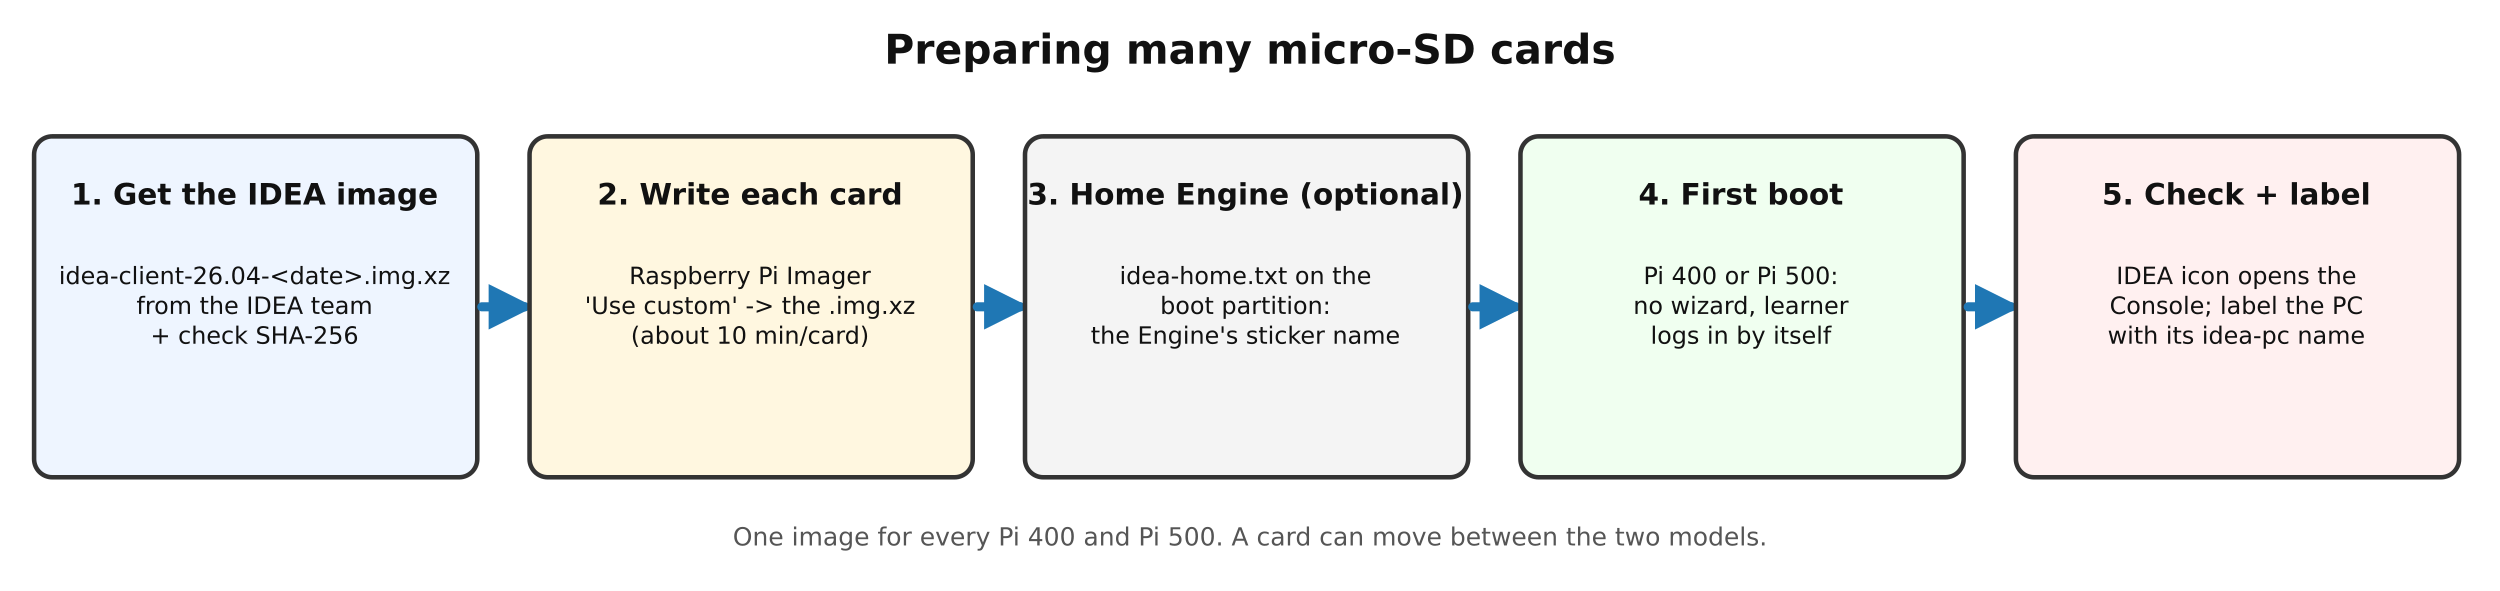
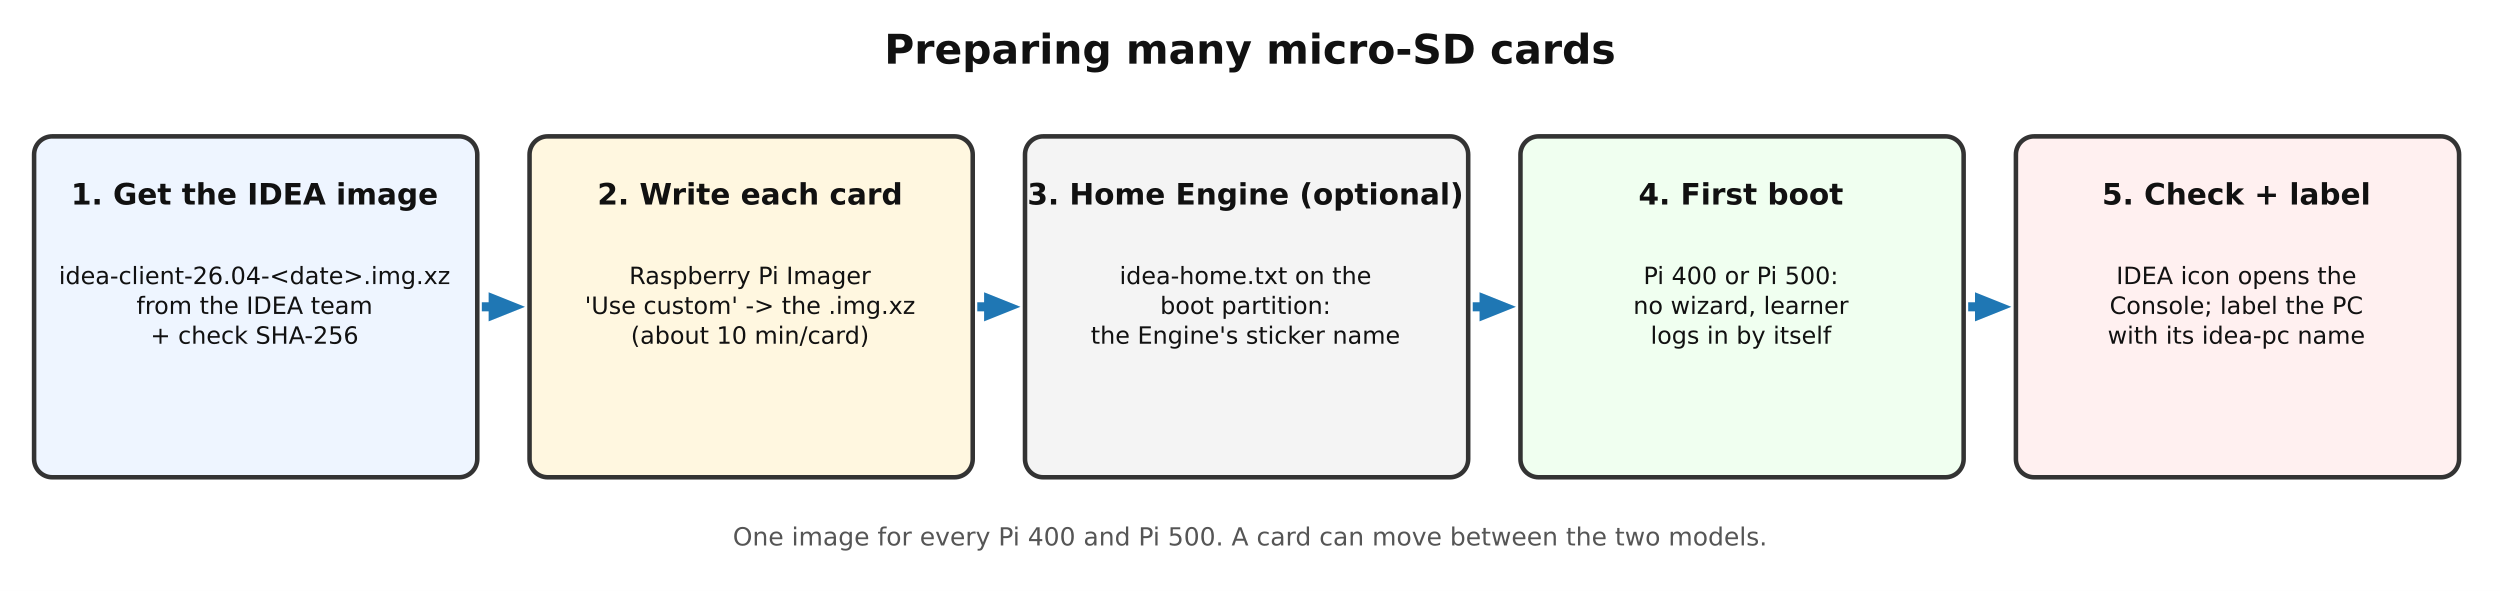
<svg xmlns="http://www.w3.org/2000/svg" width="1100" height="260" viewBox="0 0 1100 260">
-   <defs>
-     <marker id="ah-1f77b4" viewBox="0 0 10 10" refX="8" refY="5" markerWidth="5" markerHeight="5" orient="auto-start-reverse">
-       <path d="M0,0 L10,5 L0,10 z" fill="#1f77b4" />
-     </marker>
-     <marker id="as-1f77b4" viewBox="0 0 10 10" refX="2" refY="5" markerWidth="5" markerHeight="5" orient="auto-start-reverse">
-       <path d="M0,0 L10,5 L0,10 z" fill="#1f77b4" />
-     </marker>
-   </defs>
+   <defs />
  <rect width="100%" height="100%" fill="#ffffff" />
  <text x="550" y="28.0" font-family="DejaVu Sans, Arial, sans-serif" font-size="18" font-weight="bold" text-anchor="middle" fill="#111">Preparing many micro-SD cards</text>
  <rect x="15" y="60" width="195" height="150" rx="8" fill="#eef5ff" stroke="#333" stroke-width="2" />
  <text x="112" y="90.0" font-family="DejaVu Sans, Arial, sans-serif" font-size="13" font-weight="bold" text-anchor="middle" fill="#111">1. Get the IDEA image</text>
  <text x="112" y="125.0" font-family="DejaVu Sans, Arial, sans-serif" font-size="10.5" font-weight="normal" text-anchor="middle" fill="#111">idea-client-26.04-&lt;date&gt;.img.xz</text>
  <text x="112" y="138.125" font-family="DejaVu Sans, Arial, sans-serif" font-size="10.5" font-weight="normal" text-anchor="middle" fill="#111">from the IDEA team</text>
  <text x="112" y="151.25" font-family="DejaVu Sans, Arial, sans-serif" font-size="10.5" font-weight="normal" text-anchor="middle" fill="#111">+ check SHA-256</text>
-   <polyline points="212,135 231,135" fill="none" stroke="#1f77b4" stroke-width="4" stroke-linejoin="round" stroke-linecap="round" marker-end="url(#ah-1f77b4)" />
+   <polyline points="212,135 216.6,135.0" fill="none" stroke="#1f77b4" stroke-width="4" stroke-linejoin="round" stroke-linecap="butt" />
+   <polygon points="231,135 215.0,141.4 215.0,128.6" fill="#1f77b4" />
  <rect x="233" y="60" width="195" height="150" rx="8" fill="#fff7e0" stroke="#333" stroke-width="2" />
  <text x="330" y="90.0" font-family="DejaVu Sans, Arial, sans-serif" font-size="13" font-weight="bold" text-anchor="middle" fill="#111">2. Write each card</text>
  <text x="330" y="125.0" font-family="DejaVu Sans, Arial, sans-serif" font-size="10.5" font-weight="normal" text-anchor="middle" fill="#111">Raspberry Pi Imager</text>
  <text x="330" y="138.125" font-family="DejaVu Sans, Arial, sans-serif" font-size="10.5" font-weight="normal" text-anchor="middle" fill="#111">'Use custom' -&gt; the .img.xz</text>
  <text x="330" y="151.25" font-family="DejaVu Sans, Arial, sans-serif" font-size="10.5" font-weight="normal" text-anchor="middle" fill="#111">(about 10 min/card)</text>
-   <polyline points="430,135 449,135" fill="none" stroke="#1f77b4" stroke-width="4" stroke-linejoin="round" stroke-linecap="round" marker-end="url(#ah-1f77b4)" />
+   <polyline points="430,135 434.6,135.0" fill="none" stroke="#1f77b4" stroke-width="4" stroke-linejoin="round" stroke-linecap="butt" />
+   <polygon points="449,135 433.0,141.4 433.0,128.6" fill="#1f77b4" />
  <rect x="451" y="60" width="195" height="150" rx="8" fill="#f4f4f4" stroke="#333" stroke-width="2" />
  <text x="548" y="90.0" font-family="DejaVu Sans, Arial, sans-serif" font-size="13" font-weight="bold" text-anchor="middle" fill="#111">3. Home Engine (optional)</text>
  <text x="548" y="125.0" font-family="DejaVu Sans, Arial, sans-serif" font-size="10.5" font-weight="normal" text-anchor="middle" fill="#111">idea-home.txt on the</text>
  <text x="548" y="138.125" font-family="DejaVu Sans, Arial, sans-serif" font-size="10.5" font-weight="normal" text-anchor="middle" fill="#111">boot partition:</text>
  <text x="548" y="151.25" font-family="DejaVu Sans, Arial, sans-serif" font-size="10.5" font-weight="normal" text-anchor="middle" fill="#111">the Engine's sticker name</text>
-   <polyline points="648,135 667,135" fill="none" stroke="#1f77b4" stroke-width="4" stroke-linejoin="round" stroke-linecap="round" marker-end="url(#ah-1f77b4)" />
+   <polyline points="648,135 652.6,135.0" fill="none" stroke="#1f77b4" stroke-width="4" stroke-linejoin="round" stroke-linecap="butt" />
+   <polygon points="667,135 651.0,141.4 651.0,128.6" fill="#1f77b4" />
  <rect x="669" y="60" width="195" height="150" rx="8" fill="#f0fff0" stroke="#333" stroke-width="2" />
  <text x="766" y="90.0" font-family="DejaVu Sans, Arial, sans-serif" font-size="13" font-weight="bold" text-anchor="middle" fill="#111">4. First boot</text>
  <text x="766" y="125.0" font-family="DejaVu Sans, Arial, sans-serif" font-size="10.5" font-weight="normal" text-anchor="middle" fill="#111">Pi 400 or Pi 500:</text>
  <text x="766" y="138.125" font-family="DejaVu Sans, Arial, sans-serif" font-size="10.5" font-weight="normal" text-anchor="middle" fill="#111">no wizard, learner</text>
  <text x="766" y="151.25" font-family="DejaVu Sans, Arial, sans-serif" font-size="10.5" font-weight="normal" text-anchor="middle" fill="#111">logs in by itself</text>
-   <polyline points="866,135 885,135" fill="none" stroke="#1f77b4" stroke-width="4" stroke-linejoin="round" stroke-linecap="round" marker-end="url(#ah-1f77b4)" />
+   <polyline points="866,135 870.6,135.0" fill="none" stroke="#1f77b4" stroke-width="4" stroke-linejoin="round" stroke-linecap="butt" />
+   <polygon points="885,135 869.0,141.4 869.0,128.6" fill="#1f77b4" />
  <rect x="887" y="60" width="195" height="150" rx="8" fill="#fff0f0" stroke="#333" stroke-width="2" />
  <text x="984" y="90.0" font-family="DejaVu Sans, Arial, sans-serif" font-size="13" font-weight="bold" text-anchor="middle" fill="#111">5. Check + label</text>
  <text x="984" y="125.0" font-family="DejaVu Sans, Arial, sans-serif" font-size="10.5" font-weight="normal" text-anchor="middle" fill="#111">IDEA icon opens the</text>
  <text x="984" y="138.125" font-family="DejaVu Sans, Arial, sans-serif" font-size="10.5" font-weight="normal" text-anchor="middle" fill="#111">Console; label the PC</text>
  <text x="984" y="151.25" font-family="DejaVu Sans, Arial, sans-serif" font-size="10.5" font-weight="normal" text-anchor="middle" fill="#111">with its idea-pc name</text>
  <text x="550" y="240.0" font-family="DejaVu Sans, Arial, sans-serif" font-size="11" font-weight="normal" text-anchor="middle" fill="#555">One image for every Pi 400 and Pi 500. A card can move between the two models.</text>
</svg>
